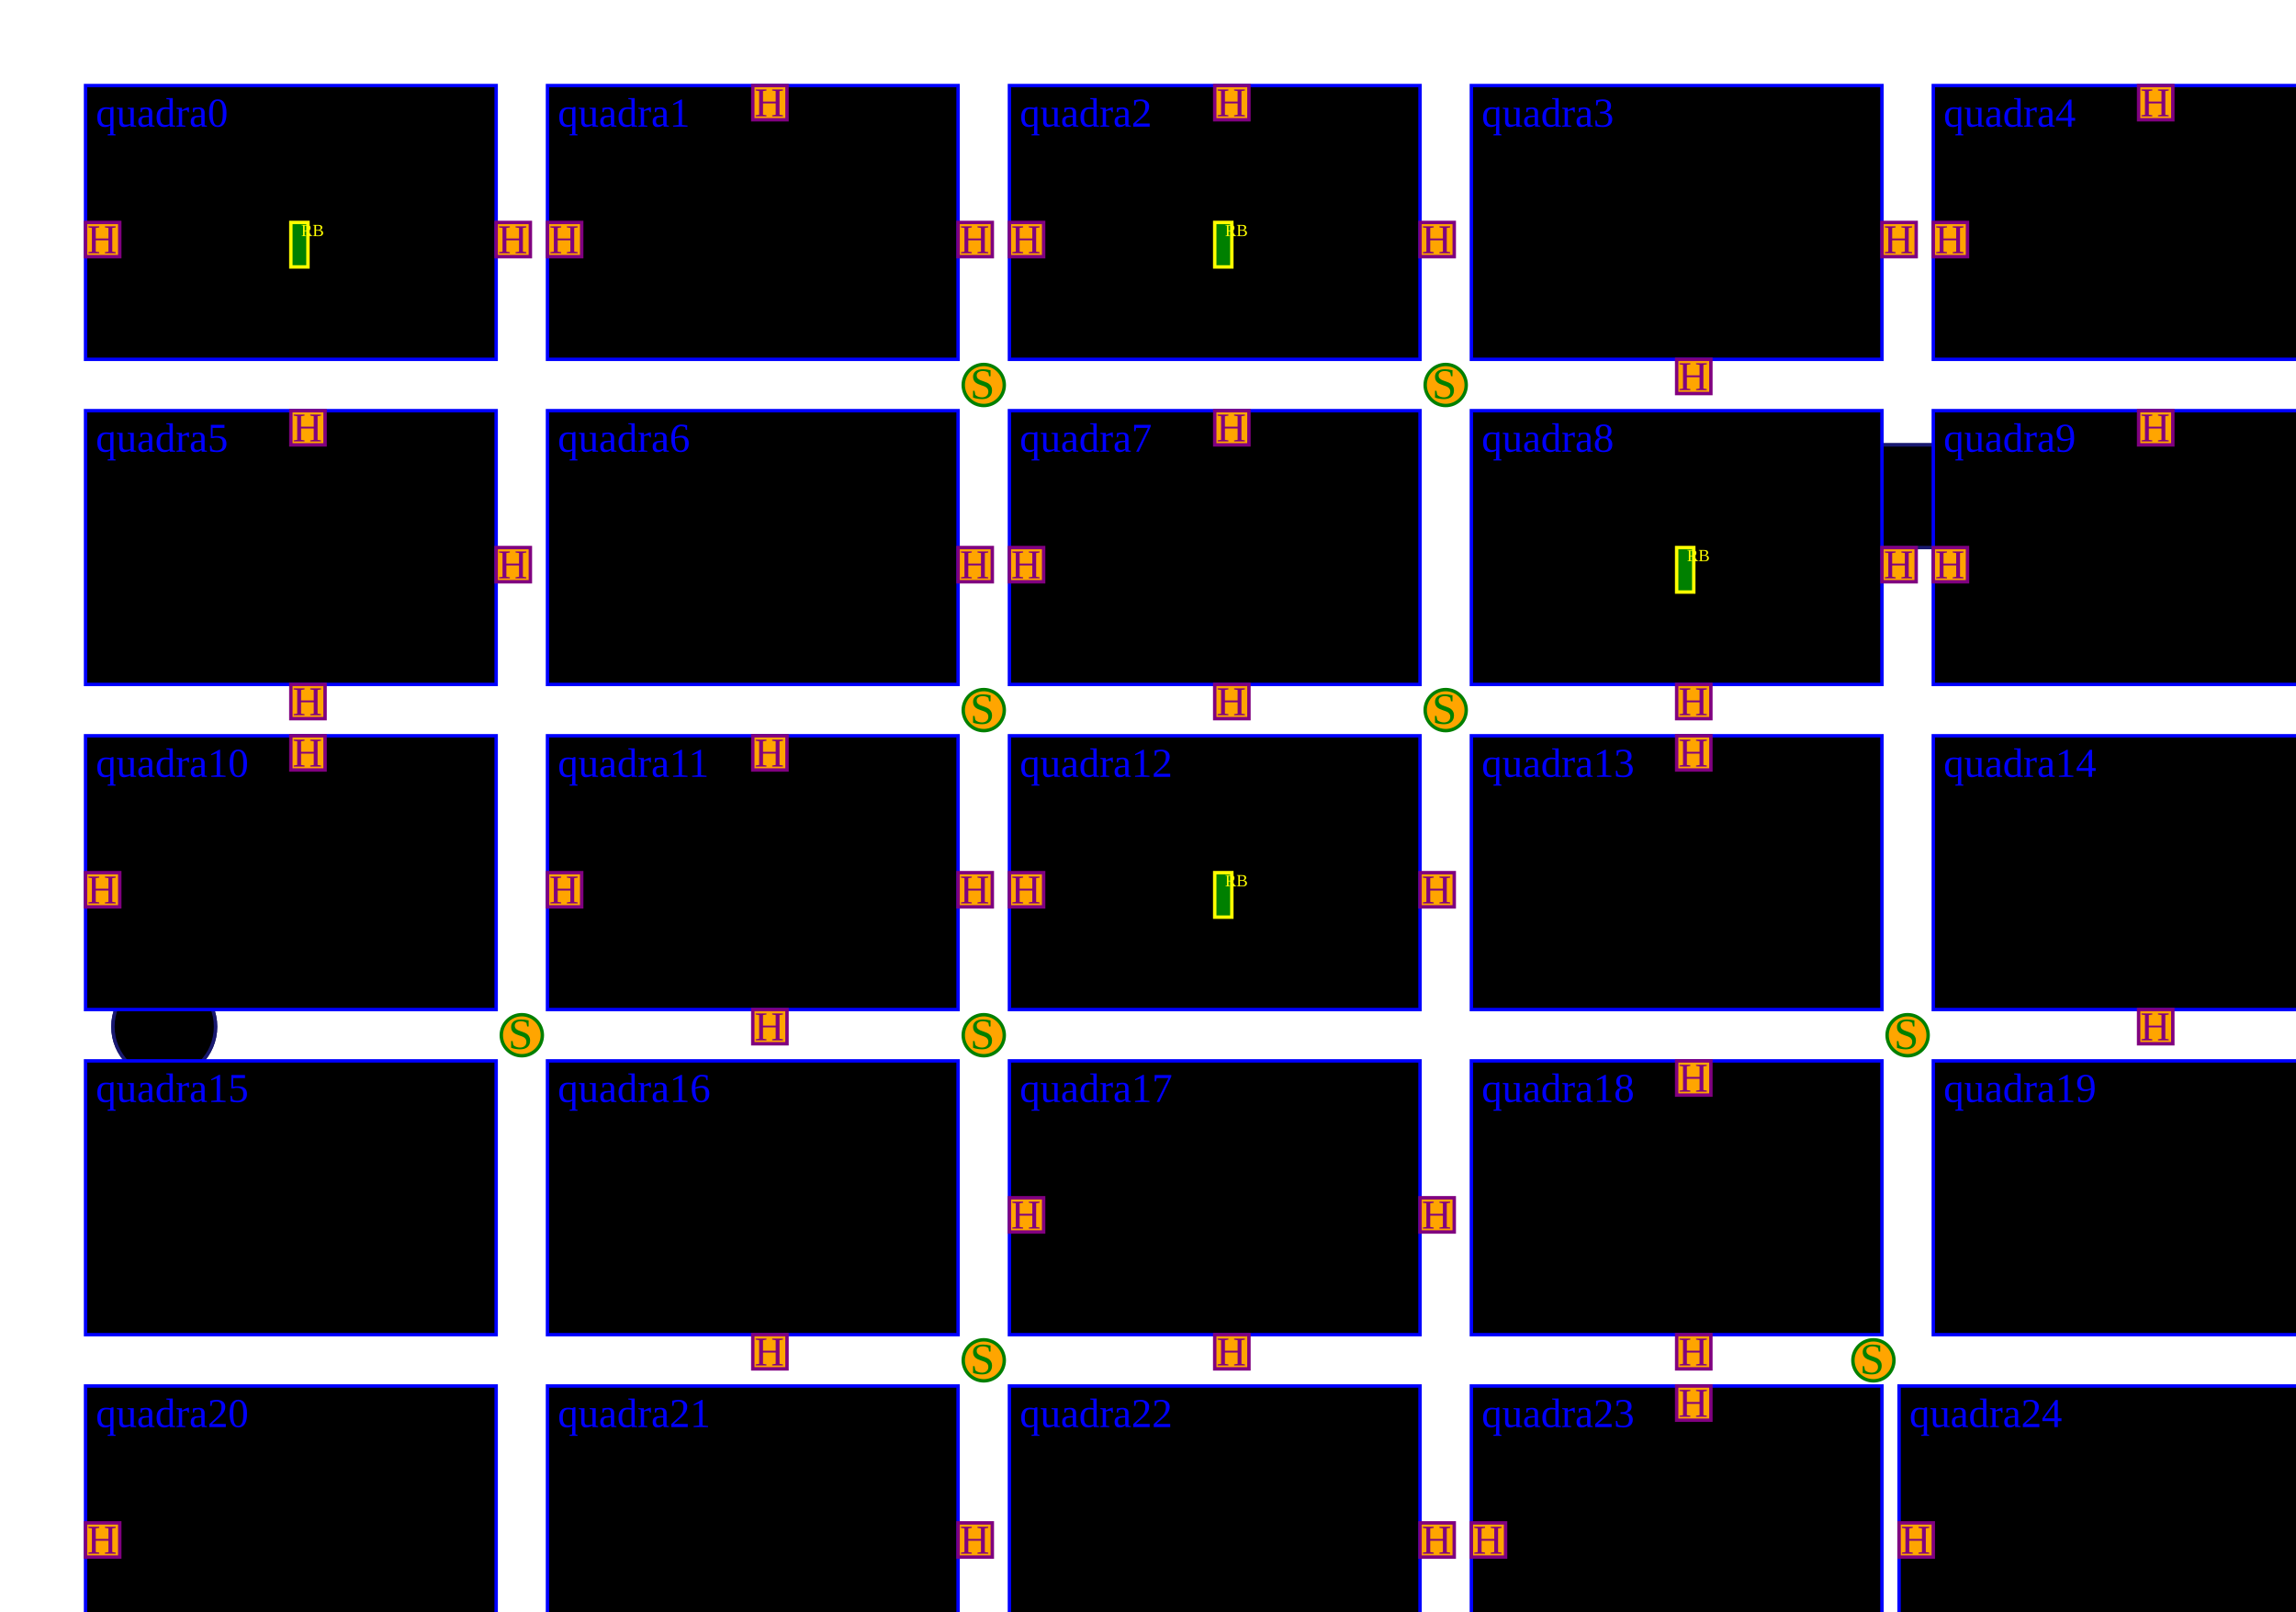
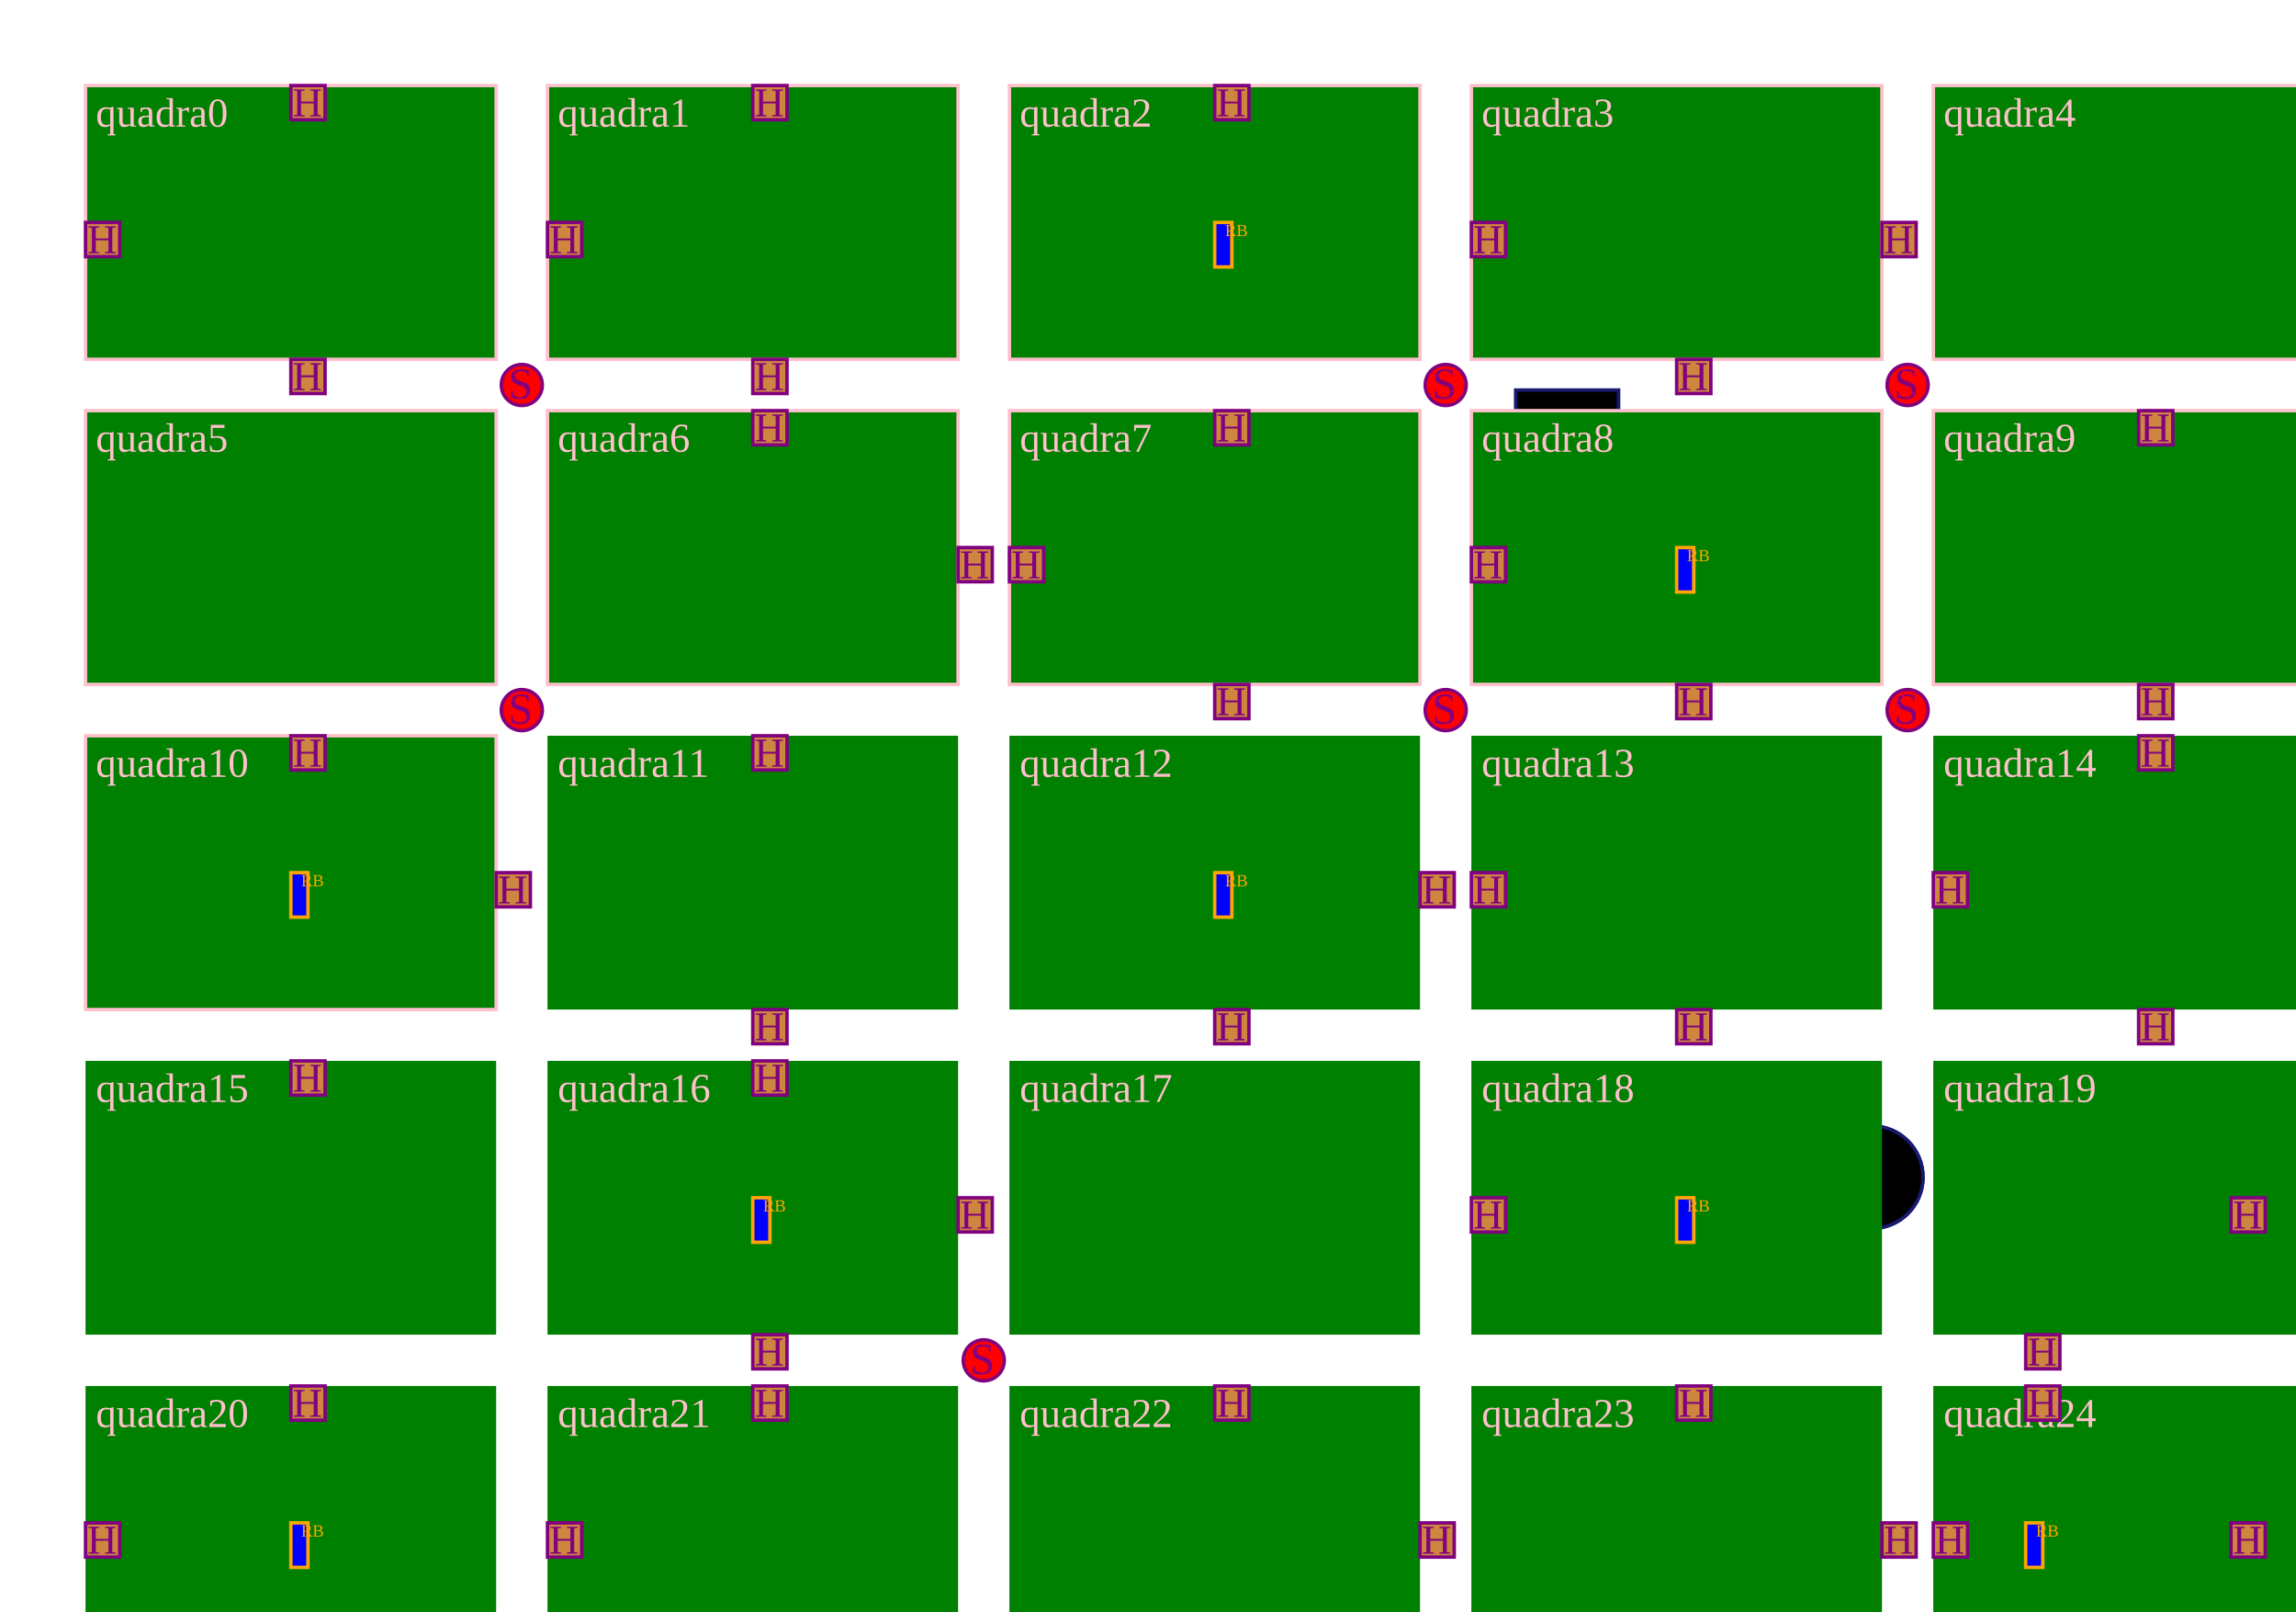
<svg>
-   <circle cx="48" cy="300" r="15" fill="black" stroke="midnightblue" stroke-width="1" />
-   <rect x="544" y="130" width="30" height="30" fill="black" stroke="midnightblue" stroke-width="1" />
-   <circle cx="48" cy="300" r="15" fill="black" stroke="midnightblue" stroke-width="1" />
-   <rect x="544" y="130" width="30" height="30" fill="black" stroke="midnightblue" stroke-width="1" />
-   <rect x="25" y="25" width="120" height="80" fill="black" stroke="blue" stroke-width="1" />
-   <text x="28" y="37" font-size="12" fill="blue"> quadra0 </text>
-   <rect x="160" y="25" width="120" height="80" fill="black" stroke="blue" stroke-width="1" />
-   <text x="163" y="37" font-size="12" fill="blue"> quadra1 </text>
-   <rect x="295" y="25" width="120" height="80" fill="black" stroke="blue" stroke-width="1" />
-   <text x="298" y="37" font-size="12" fill="blue"> quadra2 </text>
-   <rect x="430" y="25" width="120" height="80" fill="black" stroke="blue" stroke-width="1" />
-   <text x="433" y="37" font-size="12" fill="blue"> quadra3 </text>
-   <rect x="565" y="25" width="120" height="80" fill="black" stroke="blue" stroke-width="1" />
-   <text x="568" y="37" font-size="12" fill="blue"> quadra4 </text>
-   <rect x="25" y="120" width="120" height="80" fill="black" stroke="blue" stroke-width="1" />
-   <text x="28" y="132" font-size="12" fill="blue"> quadra5 </text>
-   <rect x="160" y="120" width="120" height="80" fill="black" stroke="blue" stroke-width="1" />
-   <text x="163" y="132" font-size="12" fill="blue"> quadra6 </text>
-   <rect x="295" y="120" width="120" height="80" fill="black" stroke="blue" stroke-width="1" />
-   <text x="298" y="132" font-size="12" fill="blue"> quadra7 </text>
-   <rect x="430" y="120" width="120" height="80" fill="black" stroke="blue" stroke-width="1" />
-   <text x="433" y="132" font-size="12" fill="blue"> quadra8 </text>
-   <rect x="565" y="120" width="120" height="80" fill="black" stroke="blue" stroke-width="1" />
-   <text x="568" y="132" font-size="12" fill="blue"> quadra9 </text>
-   <rect x="25" y="215" width="120" height="80" fill="black" stroke="blue" stroke-width="1" />
-   <text x="28" y="227" font-size="12" fill="blue"> quadra10 </text>
-   <rect x="160" y="215" width="120" height="80" fill="black" stroke="blue" stroke-width="1" />
-   <text x="163" y="227" font-size="12" fill="blue"> quadra11 </text>
-   <rect x="295" y="215" width="120" height="80" fill="black" stroke="blue" stroke-width="1" />
-   <text x="298" y="227" font-size="12" fill="blue"> quadra12 </text>
-   <rect x="430" y="215" width="120" height="80" fill="black" stroke="blue" stroke-width="1" />
-   <text x="433" y="227" font-size="12" fill="blue"> quadra13 </text>
-   <rect x="565" y="215" width="120" height="80" fill="black" stroke="blue" stroke-width="1" />
-   <text x="568" y="227" font-size="12" fill="blue"> quadra14 </text>
-   <rect x="25" y="310" width="120" height="80" fill="black" stroke="blue" stroke-width="1" />
-   <text x="28" y="322" font-size="12" fill="blue"> quadra15 </text>
-   <rect x="160" y="310" width="120" height="80" fill="black" stroke="blue" stroke-width="1" />
-   <text x="163" y="322" font-size="12" fill="blue"> quadra16 </text>
-   <rect x="295" y="310" width="120" height="80" fill="black" stroke="blue" stroke-width="1" />
-   <text x="298" y="322" font-size="12" fill="blue"> quadra17 </text>
-   <rect x="430" y="310" width="120" height="80" fill="black" stroke="blue" stroke-width="1" />
-   <text x="433" y="322" font-size="12" fill="blue"> quadra18 </text>
-   <rect x="565" y="310" width="120" height="80" fill="black" stroke="blue" stroke-width="1" />
-   <text x="568" y="322" font-size="12" fill="blue"> quadra19 </text>
-   <rect x="25" y="405" width="120" height="80" fill="black" stroke="blue" stroke-width="1" />
-   <text x="28" y="417" font-size="12" fill="blue"> quadra20 </text>
-   <rect x="160" y="405" width="120" height="80" fill="black" stroke="blue" stroke-width="1" />
-   <text x="163" y="417" font-size="12" fill="blue"> quadra21 </text>
-   <rect x="295" y="405" width="120" height="80" fill="black" stroke="blue" stroke-width="1" />
-   <text x="298" y="417" font-size="12" fill="blue"> quadra22 </text>
-   <rect x="430" y="405" width="120" height="80" fill="black" stroke="blue" stroke-width="1" />
-   <text x="433" y="417" font-size="12" fill="blue"> quadra23 </text>
-   <rect x="555" y="405" width="120" height="80" fill="black" stroke="blue" stroke-width="1" />
-   <text x="558" y="417" font-size="12" fill="blue"> quadra24 </text>
-   <rect x="145" y="65" width="10" height="10" fill="orange" stroke="purple" stroke-width="1" />
-   <text x="145.5" y="74" font-size="12" fill="purple"> H </text>
-   <rect x="25" y="65" width="10" height="10" fill="orange" stroke="purple" stroke-width="1" />
+   <circle cx="547" cy="344" r="15" fill="black" stroke="midnightblue" stroke-width="1" />
+   <rect x="443" y="114" width="30" height="30" fill="black" stroke="midnightblue" stroke-width="1" />
+   <circle cx="547" cy="344" r="15" fill="black" stroke="midnightblue" stroke-width="1" />
+   <rect x="443" y="114" width="30" height="30" fill="black" stroke="midnightblue" stroke-width="1" />
+   <rect x="25" y="25" width="120" height="80" fill="green" stroke="pink" stroke-width="1" />
+   <text x="28" y="37" font-size="12" fill="pink"> quadra0 </text>
+   <rect x="160" y="25" width="120" height="80" fill="green" stroke="pink" stroke-width="" />
+   <text x="163" y="37" font-size="12" fill="pink"> quadra1 </text>
+   <rect x="295" y="25" width="120" height="80" fill="green" stroke="pink" stroke-width="" />
+   <text x="298" y="37" font-size="12" fill="pink"> quadra2 </text>
+   <rect x="430" y="25" width="120" height="80" fill="green" stroke="pink" stroke-width="" />
+   <text x="433" y="37" font-size="12" fill="pink"> quadra3 </text>
+   <rect x="565" y="25" width="120" height="80" fill="green" stroke="pink" stroke-width="" />
+   <text x="568" y="37" font-size="12" fill="pink"> quadra4 </text>
+   <rect x="25" y="120" width="120" height="80" fill="green" stroke="pink" stroke-width="" />
+   <text x="28" y="132" font-size="12" fill="pink"> quadra5 </text>
+   <rect x="160" y="120" width="120" height="80" fill="green" stroke="pink" stroke-width="" />
+   <text x="163" y="132" font-size="12" fill="pink"> quadra6 </text>
+   <rect x="295" y="120" width="120" height="80" fill="green" stroke="pink" stroke-width="" />
+   <text x="298" y="132" font-size="12" fill="pink"> quadra7 </text>
+   <rect x="430" y="120" width="120" height="80" fill="green" stroke="pink" stroke-width="" />
+   <text x="433" y="132" font-size="12" fill="pink"> quadra8 </text>
+   <rect x="565" y="120" width="120" height="80" fill="green" stroke="pink" stroke-width="" />
+   <text x="568" y="132" font-size="12" fill="pink"> quadra9 </text>
+   <rect x="25" y="215" width="120" height="80" fill="green" stroke="pink" stroke-width="" />
+   <text x="28" y="227" font-size="12" fill="pink"> quadra10 </text>
+   <rect x="160" y="215" width="120" height="80" fill="green" stroke="pink" stroke-width="0" />
+   <text x="163" y="227" font-size="12" fill="pink"> quadra11 </text>
+   <rect x="295" y="215" width="120" height="80" fill="green" stroke="pink" stroke-width="0" />
+   <text x="298" y="227" font-size="12" fill="pink"> quadra12 </text>
+   <rect x="430" y="215" width="120" height="80" fill="green" stroke="pink" stroke-width="0" />
+   <text x="433" y="227" font-size="12" fill="pink"> quadra13 </text>
+   <rect x="565" y="215" width="120" height="80" fill="green" stroke="pink" stroke-width="0" />
+   <text x="568" y="227" font-size="12" fill="pink"> quadra14 </text>
+   <rect x="25" y="310" width="120" height="80" fill="green" stroke="pink" stroke-width="0" />
+   <text x="28" y="322" font-size="12" fill="pink"> quadra15 </text>
+   <rect x="160" y="310" width="120" height="80" fill="green" stroke="pink" stroke-width="0" />
+   <text x="163" y="322" font-size="12" fill="pink"> quadra16 </text>
+   <rect x="295" y="310" width="120" height="80" fill="green" stroke="pink" stroke-width="0" />
+   <text x="298" y="322" font-size="12" fill="pink"> quadra17 </text>
+   <rect x="430" y="310" width="120" height="80" fill="green" stroke="pink" stroke-width="0" />
+   <text x="433" y="322" font-size="12" fill="pink"> quadra18 </text>
+   <rect x="565" y="310" width="120" height="80" fill="green" stroke="pink" stroke-width="0" />
+   <text x="568" y="322" font-size="12" fill="pink"> quadra19 </text>
+   <rect x="25" y="405" width="120" height="80" fill="green" stroke="pink" stroke-width="0" />
+   <text x="28" y="417" font-size="12" fill="pink"> quadra20 </text>
+   <rect x="160" y="405" width="120" height="80" fill="green" stroke="pink" stroke-width="0" />
+   <text x="163" y="417" font-size="12" fill="pink"> quadra21 </text>
+   <rect x="295" y="405" width="120" height="80" fill="green" stroke="pink" stroke-width="0" />
+   <text x="298" y="417" font-size="12" fill="pink"> quadra22 </text>
+   <rect x="430" y="405" width="120" height="80" fill="green" stroke="pink" stroke-width="0" />
+   <text x="433" y="417" font-size="12" fill="pink"> quadra23 </text>
+   <rect x="565" y="405" width="120" height="80" fill="green" stroke="pink" stroke-width="0" />
+   <text x="568" y="417" font-size="12" fill="pink"> quadra24 </text>
+   <rect x="85" y="25" width="10" height="10" fill="peru" stroke="purple" stroke-width="1" />
+   <text x="85.5" y="34" font-size="12" fill="purple"> H </text>
+   <rect x="85" y="105" width="10" height="10" fill="peru" stroke="purple" stroke-width="1" />
+   <text x="85.5" y="114" font-size="12" fill="purple"> H </text>
+   <rect x="25" y="65" width="10" height="10" fill="peru" stroke="purple" stroke-width="1" />
  <text x="25.5" y="74" font-size="12" fill="purple"> H </text>
-   <rect x="220" y="25" width="10" height="10" fill="orange" stroke="purple" stroke-width="1" />
+   <rect x="220" y="25" width="10" height="10" fill="peru" stroke="purple" stroke-width="1" />
  <text x="220.5" y="34" font-size="12" fill="purple"> H </text>
-   <rect x="280" y="65" width="10" height="10" fill="orange" stroke="purple" stroke-width="1" />
-   <text x="280.5" y="74" font-size="12" fill="purple"> H </text>
-   <rect x="160" y="65" width="10" height="10" fill="orange" stroke="purple" stroke-width="1" />
+   <rect x="220" y="105" width="10" height="10" fill="peru" stroke="purple" stroke-width="1" />
+   <text x="220.5" y="114" font-size="12" fill="purple"> H </text>
+   <rect x="160" y="65" width="10" height="10" fill="peru" stroke="purple" stroke-width="1" />
  <text x="160.5" y="74" font-size="12" fill="purple"> H </text>
-   <rect x="355" y="25" width="10" height="10" fill="orange" stroke="purple" stroke-width="1" />
+   <rect x="355" y="25" width="10" height="10" fill="peru" stroke="purple" stroke-width="1" />
  <text x="355.5" y="34" font-size="12" fill="purple"> H </text>
-   <rect x="415" y="65" width="10" height="10" fill="orange" stroke="purple" stroke-width="1" />
-   <text x="415.5" y="74" font-size="12" fill="purple"> H </text>
-   <rect x="295" y="65" width="10" height="10" fill="orange" stroke="purple" stroke-width="1" />
-   <text x="295.5" y="74" font-size="12" fill="purple"> H </text>
-   <rect x="550" y="65" width="10" height="10" fill="orange" stroke="purple" stroke-width="1" />
+   <rect x="550" y="65" width="10" height="10" fill="peru" stroke="purple" stroke-width="1" />
  <text x="550.5" y="74" font-size="12" fill="purple"> H </text>
-   <rect x="490" y="105" width="10" height="10" fill="orange" stroke="purple" stroke-width="1" />
+   <rect x="490" y="105" width="10" height="10" fill="peru" stroke="purple" stroke-width="1" />
  <text x="490.5" y="114" font-size="12" fill="purple"> H </text>
-   <rect x="625" y="25" width="10" height="10" fill="orange" stroke="purple" stroke-width="1" />
-   <text x="625.5" y="34" font-size="12" fill="purple"> H </text>
-   <rect x="685" y="65" width="10" height="10" fill="orange" stroke="purple" stroke-width="1" />
+   <rect x="430" y="65" width="10" height="10" fill="peru" stroke="purple" stroke-width="1" />
+   <text x="430.5" y="74" font-size="12" fill="purple"> H </text>
+   <rect x="685" y="65" width="10" height="10" fill="peru" stroke="purple" stroke-width="1" />
  <text x="685.5" y="74" font-size="12" fill="purple"> H </text>
-   <rect x="565" y="65" width="10" height="10" fill="orange" stroke="purple" stroke-width="1" />
-   <text x="565.5" y="74" font-size="12" fill="purple"> H </text>
-   <rect x="85" y="120" width="10" height="10" fill="orange" stroke="purple" stroke-width="1" />
-   <text x="85.5" y="129" font-size="12" fill="purple"> H </text>
-   <rect x="145" y="160" width="10" height="10" fill="orange" stroke="purple" stroke-width="1" />
-   <text x="145.5" y="169" font-size="12" fill="purple"> H </text>
-   <rect x="85" y="200" width="10" height="10" fill="orange" stroke="purple" stroke-width="1" />
-   <text x="85.5" y="209" font-size="12" fill="purple"> H </text>
-   <rect x="280" y="160" width="10" height="10" fill="orange" stroke="purple" stroke-width="1" />
+   <rect x="220" y="120" width="10" height="10" fill="peru" stroke="purple" stroke-width="1" />
+   <text x="220.5" y="129" font-size="12" fill="purple"> H </text>
+   <rect x="280" y="160" width="10" height="10" fill="peru" stroke="purple" stroke-width="1" />
  <text x="280.5" y="169" font-size="12" fill="purple"> H </text>
-   <rect x="355" y="120" width="10" height="10" fill="orange" stroke="purple" stroke-width="1" />
+   <rect x="355" y="120" width="10" height="10" fill="peru" stroke="purple" stroke-width="1" />
  <text x="355.5" y="129" font-size="12" fill="purple"> H </text>
-   <rect x="355" y="200" width="10" height="10" fill="orange" stroke="purple" stroke-width="1" />
+   <rect x="355" y="200" width="10" height="10" fill="peru" stroke="purple" stroke-width="1" />
  <text x="355.5" y="209" font-size="12" fill="purple"> H </text>
-   <rect x="295" y="160" width="10" height="10" fill="orange" stroke="purple" stroke-width="1" />
+   <rect x="295" y="160" width="10" height="10" fill="peru" stroke="purple" stroke-width="1" />
  <text x="295.5" y="169" font-size="12" fill="purple"> H </text>
-   <rect x="550" y="160" width="10" height="10" fill="orange" stroke="purple" stroke-width="1" />
-   <text x="550.5" y="169" font-size="12" fill="purple"> H </text>
-   <rect x="490" y="200" width="10" height="10" fill="orange" stroke="purple" stroke-width="1" />
+   <rect x="490" y="200" width="10" height="10" fill="peru" stroke="purple" stroke-width="1" />
  <text x="490.5" y="209" font-size="12" fill="purple"> H </text>
-   <rect x="625" y="120" width="10" height="10" fill="orange" stroke="purple" stroke-width="1" />
+   <rect x="430" y="160" width="10" height="10" fill="peru" stroke="purple" stroke-width="1" />
+   <text x="430.5" y="169" font-size="12" fill="purple"> H </text>
+   <rect x="625" y="120" width="10" height="10" fill="peru" stroke="purple" stroke-width="1" />
  <text x="625.5" y="129" font-size="12" fill="purple"> H </text>
-   <rect x="565" y="160" width="10" height="10" fill="orange" stroke="purple" stroke-width="1" />
-   <text x="565.5" y="169" font-size="12" fill="purple"> H </text>
-   <rect x="85" y="215" width="10" height="10" fill="orange" stroke="purple" stroke-width="1" />
+   <rect x="625" y="200" width="10" height="10" fill="peru" stroke="purple" stroke-width="1" />
+   <text x="625.5" y="209" font-size="12" fill="purple"> H </text>
+   <rect x="85" y="215" width="10" height="10" fill="peru" stroke="purple" stroke-width="1" />
  <text x="85.5" y="224" font-size="12" fill="purple"> H </text>
-   <rect x="25" y="255" width="10" height="10" fill="orange" stroke="purple" stroke-width="1" />
-   <text x="25.5" y="264" font-size="12" fill="purple"> H </text>
-   <rect x="220" y="215" width="10" height="10" fill="orange" stroke="purple" stroke-width="1" />
+   <rect x="145" y="255" width="10" height="10" fill="peru" stroke="purple" stroke-width="1" />
+   <text x="145.5" y="264" font-size="12" fill="purple"> H </text>
+   <rect x="220" y="215" width="10" height="10" fill="peru" stroke="purple" stroke-width="1" />
  <text x="220.5" y="224" font-size="12" fill="purple"> H </text>
-   <rect x="280" y="255" width="10" height="10" fill="orange" stroke="purple" stroke-width="1" />
-   <text x="280.5" y="264" font-size="12" fill="purple"> H </text>
-   <rect x="220" y="295" width="10" height="10" fill="orange" stroke="purple" stroke-width="1" />
+   <rect x="220" y="295" width="10" height="10" fill="peru" stroke="purple" stroke-width="1" />
  <text x="220.5" y="304" font-size="12" fill="purple"> H </text>
-   <rect x="160" y="255" width="10" height="10" fill="orange" stroke="purple" stroke-width="1" />
-   <text x="160.5" y="264" font-size="12" fill="purple"> H </text>
-   <rect x="415" y="255" width="10" height="10" fill="orange" stroke="purple" stroke-width="1" />
+   <rect x="415" y="255" width="10" height="10" fill="peru" stroke="purple" stroke-width="1" />
  <text x="415.5" y="264" font-size="12" fill="purple"> H </text>
-   <rect x="295" y="255" width="10" height="10" fill="orange" stroke="purple" stroke-width="1" />
-   <text x="295.5" y="264" font-size="12" fill="purple"> H </text>
-   <rect x="490" y="215" width="10" height="10" fill="orange" stroke="purple" stroke-width="1" />
-   <text x="490.5" y="224" font-size="12" fill="purple"> H </text>
-   <rect x="625" y="295" width="10" height="10" fill="orange" stroke="purple" stroke-width="1" />
+   <rect x="355" y="295" width="10" height="10" fill="peru" stroke="purple" stroke-width="1" />
+   <text x="355.5" y="304" font-size="12" fill="purple"> H </text>
+   <rect x="490" y="295" width="10" height="10" fill="peru" stroke="purple" stroke-width="1" />
+   <text x="490.5" y="304" font-size="12" fill="purple"> H </text>
+   <rect x="430" y="255" width="10" height="10" fill="peru" stroke="purple" stroke-width="1" />
+   <text x="430.5" y="264" font-size="12" fill="purple"> H </text>
+   <rect x="625" y="215" width="10" height="10" fill="peru" stroke="purple" stroke-width="1" />
+   <text x="625.5" y="224" font-size="12" fill="purple"> H </text>
+   <rect x="685" y="255" width="10" height="10" fill="peru" stroke="purple" stroke-width="1" />
+   <text x="685.5" y="264" font-size="12" fill="purple"> H </text>
+   <rect x="625" y="295" width="10" height="10" fill="peru" stroke="purple" stroke-width="1" />
  <text x="625.5" y="304" font-size="12" fill="purple"> H </text>
-   <rect x="220" y="390" width="10" height="10" fill="orange" stroke="purple" stroke-width="1" />
+   <rect x="565" y="255" width="10" height="10" fill="peru" stroke="purple" stroke-width="1" />
+   <text x="565.5" y="264" font-size="12" fill="purple"> H </text>
+   <rect x="85" y="310" width="10" height="10" fill="peru" stroke="purple" stroke-width="1" />
+   <text x="85.5" y="319" font-size="12" fill="purple"> H </text>
+   <rect x="220" y="310" width="10" height="10" fill="peru" stroke="purple" stroke-width="1" />
+   <text x="220.5" y="319" font-size="12" fill="purple"> H </text>
+   <rect x="280" y="350" width="10" height="10" fill="peru" stroke="purple" stroke-width="1" />
+   <text x="280.5" y="359" font-size="12" fill="purple"> H </text>
+   <rect x="220" y="390" width="10" height="10" fill="peru" stroke="purple" stroke-width="1" />
  <text x="220.5" y="399" font-size="12" fill="purple"> H </text>
-   <rect x="415" y="350" width="10" height="10" fill="orange" stroke="purple" stroke-width="1" />
-   <text x="415.5" y="359" font-size="12" fill="purple"> H </text>
-   <rect x="355" y="390" width="10" height="10" fill="orange" stroke="purple" stroke-width="1" />
-   <text x="355.5" y="399" font-size="12" fill="purple"> H </text>
-   <rect x="295" y="350" width="10" height="10" fill="orange" stroke="purple" stroke-width="1" />
-   <text x="295.5" y="359" font-size="12" fill="purple"> H </text>
-   <rect x="490" y="310" width="10" height="10" fill="orange" stroke="purple" stroke-width="1" />
-   <text x="490.5" y="319" font-size="12" fill="purple"> H </text>
-   <rect x="490" y="390" width="10" height="10" fill="orange" stroke="purple" stroke-width="1" />
-   <text x="490.5" y="399" font-size="12" fill="purple"> H </text>
-   <rect x="675" y="350" width="10" height="10" fill="orange" stroke="purple" stroke-width="1" />
-   <text x="675.5" y="359" font-size="12" fill="purple"> H </text>
-   <rect x="85" y="485" width="10" height="10" fill="orange" stroke="purple" stroke-width="1" />
+   <rect x="430" y="350" width="10" height="10" fill="peru" stroke="purple" stroke-width="1" />
+   <text x="430.5" y="359" font-size="12" fill="purple"> H </text>
+   <rect x="652" y="350" width="10" height="10" fill="peru" stroke="purple" stroke-width="1" />
+   <text x="652.5" y="359" font-size="12" fill="purple"> H </text>
+   <rect x="592" y="390" width="10" height="10" fill="peru" stroke="purple" stroke-width="1" />
+   <text x="592.5" y="399" font-size="12" fill="purple"> H </text>
+   <rect x="85" y="405" width="10" height="10" fill="peru" stroke="purple" stroke-width="1" />
+   <text x="85.5" y="414" font-size="12" fill="purple"> H </text>
+   <rect x="85" y="485" width="10" height="10" fill="peru" stroke="purple" stroke-width="1" />
  <text x="85.5" y="494" font-size="12" fill="purple"> H </text>
-   <rect x="25" y="445" width="10" height="10" fill="orange" stroke="purple" stroke-width="1" />
+   <rect x="25" y="445" width="10" height="10" fill="peru" stroke="purple" stroke-width="1" />
  <text x="25.5" y="454" font-size="12" fill="purple"> H </text>
-   <rect x="280" y="445" width="10" height="10" fill="orange" stroke="purple" stroke-width="1" />
-   <text x="280.5" y="454" font-size="12" fill="purple"> H </text>
-   <rect x="415" y="445" width="10" height="10" fill="orange" stroke="purple" stroke-width="1" />
+   <rect x="220" y="405" width="10" height="10" fill="peru" stroke="purple" stroke-width="1" />
+   <text x="220.5" y="414" font-size="12" fill="purple"> H </text>
+   <rect x="220" y="485" width="10" height="10" fill="peru" stroke="purple" stroke-width="1" />
+   <text x="220.5" y="494" font-size="12" fill="purple"> H </text>
+   <rect x="160" y="445" width="10" height="10" fill="peru" stroke="purple" stroke-width="1" />
+   <text x="160.5" y="454" font-size="12" fill="purple"> H </text>
+   <rect x="355" y="405" width="10" height="10" fill="peru" stroke="purple" stroke-width="1" />
+   <text x="355.5" y="414" font-size="12" fill="purple"> H </text>
+   <rect x="415" y="445" width="10" height="10" fill="peru" stroke="purple" stroke-width="1" />
  <text x="415.5" y="454" font-size="12" fill="purple"> H </text>
-   <rect x="490" y="405" width="10" height="10" fill="orange" stroke="purple" stroke-width="1" />
+   <rect x="490" y="405" width="10" height="10" fill="peru" stroke="purple" stroke-width="1" />
  <text x="490.5" y="414" font-size="12" fill="purple"> H </text>
-   <rect x="490" y="485" width="10" height="10" fill="orange" stroke="purple" stroke-width="1" />
+   <rect x="550" y="445" width="10" height="10" fill="peru" stroke="purple" stroke-width="1" />
+   <text x="550.5" y="454" font-size="12" fill="purple"> H </text>
+   <rect x="490" y="485" width="10" height="10" fill="peru" stroke="purple" stroke-width="1" />
  <text x="490.5" y="494" font-size="12" fill="purple"> H </text>
-   <rect x="430" y="445" width="10" height="10" fill="orange" stroke="purple" stroke-width="1" />
-   <text x="430.5" y="454" font-size="12" fill="purple"> H </text>
-   <rect x="555" y="445" width="10" height="10" fill="orange" stroke="purple" stroke-width="1" />
-   <text x="555.5" y="454" font-size="12" fill="purple"> H </text>
-   <circle cx="287.5" cy="112.5" r="6" fill="orange" stroke="green" stroke-width="1" />
-   <text x="283.5" y="116.5" font-size="13" fill="green"> S </text>
-   <circle cx="422.5" cy="112.5" r="6" fill="orange" stroke="green" stroke-width="1" />
-   <text x="418.5" y="116.5" font-size="13" fill="green"> S </text>
-   <circle cx="287.5" cy="207.5" r="6" fill="orange" stroke="green" stroke-width="1" />
-   <text x="283.5" y="211.5" font-size="13" fill="green"> S </text>
-   <circle cx="422.5" cy="207.5" r="6" fill="orange" stroke="green" stroke-width="1" />
-   <text x="418.5" y="211.5" font-size="13" fill="green"> S </text>
-   <circle cx="152.5" cy="302.5" r="6" fill="orange" stroke="green" stroke-width="1" />
-   <text x="148.5" y="306.5" font-size="13" fill="green"> S </text>
-   <circle cx="287.5" cy="302.5" r="6" fill="orange" stroke="green" stroke-width="1" />
-   <text x="283.5" y="306.5" font-size="13" fill="green"> S </text>
-   <circle cx="557.5" cy="302.5" r="6" fill="orange" stroke="green" stroke-width="1" />
-   <text x="553.5" y="306.5" font-size="13" fill="green"> S </text>
-   <circle cx="287.5" cy="397.5" r="6" fill="orange" stroke="green" stroke-width="1" />
-   <text x="283.5" y="401.5" font-size="13" fill="green"> S </text>
-   <circle cx="547.5" cy="397.5" r="6" fill="orange" stroke="green" stroke-width="1" />
-   <text x="543.5" y="401.5" font-size="13" fill="green"> S </text>
-   <rect x="85" y="65" width="5" height="13" fill="green" stroke="yellow" stroke-width="1" />
-   <text x="88" y="69" font-size="5" fill="yellow"> RB </text>
-   <rect x="355" y="65" width="5" height="13" fill="green" stroke="yellow" stroke-width="1" />
-   <text x="358" y="69" font-size="5" fill="yellow"> RB </text>
-   <rect x="490" y="160" width="5" height="13" fill="green" stroke="yellow" stroke-width="1" />
-   <text x="493" y="164" font-size="5" fill="yellow"> RB </text>
-   <rect x="355" y="255" width="5" height="13" fill="green" stroke="yellow" stroke-width="1" />
-   <text x="358" y="259" font-size="5" fill="yellow"> RB </text>
+   <rect x="592" y="405" width="10" height="10" fill="peru" stroke="purple" stroke-width="1" />
+   <text x="592.5" y="414" font-size="12" fill="purple"> H </text>
+   <rect x="652" y="445" width="10" height="10" fill="peru" stroke="purple" stroke-width="1" />
+   <text x="652.5" y="454" font-size="12" fill="purple"> H </text>
+   <rect x="592" y="485" width="10" height="10" fill="peru" stroke="purple" stroke-width="1" />
+   <text x="592.5" y="494" font-size="12" fill="purple"> H </text>
+   <rect x="565" y="445" width="10" height="10" fill="peru" stroke="purple" stroke-width="1" />
+   <text x="565.5" y="454" font-size="12" fill="purple"> H </text>
+   <circle cx="152.5" cy="112.5" r="6" fill="red" stroke="purple" stroke-width="1" />
+   <text x="148.5" y="116.5" font-size="13" fill="purple"> S </text>
+   <circle cx="422.5" cy="112.5" r="6" fill="red" stroke="purple" stroke-width="1" />
+   <text x="418.5" y="116.5" font-size="13" fill="purple"> S </text>
+   <circle cx="557.5" cy="112.5" r="6" fill="red" stroke="purple" stroke-width="1" />
+   <text x="553.5" y="116.5" font-size="13" fill="purple"> S </text>
+   <circle cx="152.5" cy="207.5" r="6" fill="red" stroke="purple" stroke-width="1" />
+   <text x="148.5" y="211.5" font-size="13" fill="purple"> S </text>
+   <circle cx="422.5" cy="207.5" r="6" fill="red" stroke="purple" stroke-width="1" />
+   <text x="418.5" y="211.5" font-size="13" fill="purple"> S </text>
+   <circle cx="557.5" cy="207.5" r="6" fill="red" stroke="purple" stroke-width="1" />
+   <text x="553.5" y="211.5" font-size="13" fill="purple"> S </text>
+   <circle cx="287.5" cy="397.5" r="6" fill="red" stroke="purple" stroke-width="1" />
+   <text x="283.5" y="401.5" font-size="13" fill="purple"> S </text>
+   <rect x="355" y="65" width="5" height="13" fill="blue" stroke="orange" stroke-width="1" />
+   <text x="358" y="69" font-size="5" fill="orange"> RB </text>
+   <rect x="490" y="160" width="5" height="13" fill="blue" stroke="orange" stroke-width="1" />
+   <text x="493" y="164" font-size="5" fill="orange"> RB </text>
+   <rect x="85" y="255" width="5" height="13" fill="blue" stroke="orange" stroke-width="1" />
+   <text x="88" y="259" font-size="5" fill="orange"> RB </text>
+   <rect x="355" y="255" width="5" height="13" fill="blue" stroke="orange" stroke-width="1" />
+   <text x="358" y="259" font-size="5" fill="orange"> RB </text>
+   <rect x="220" y="350" width="5" height="13" fill="blue" stroke="orange" stroke-width="1" />
+   <text x="223" y="354" font-size="5" fill="orange"> RB </text>
+   <rect x="490" y="350" width="5" height="13" fill="blue" stroke="orange" stroke-width="1" />
+   <text x="493" y="354" font-size="5" fill="orange"> RB </text>
+   <rect x="85" y="445" width="5" height="13" fill="blue" stroke="orange" stroke-width="1" />
+   <text x="88" y="449" font-size="5" fill="orange"> RB </text>
+   <rect x="592" y="445" width="5" height="13" fill="blue" stroke="orange" stroke-width="1" />
+   <text x="595" y="449" font-size="5" fill="orange"> RB </text>
</svg>
